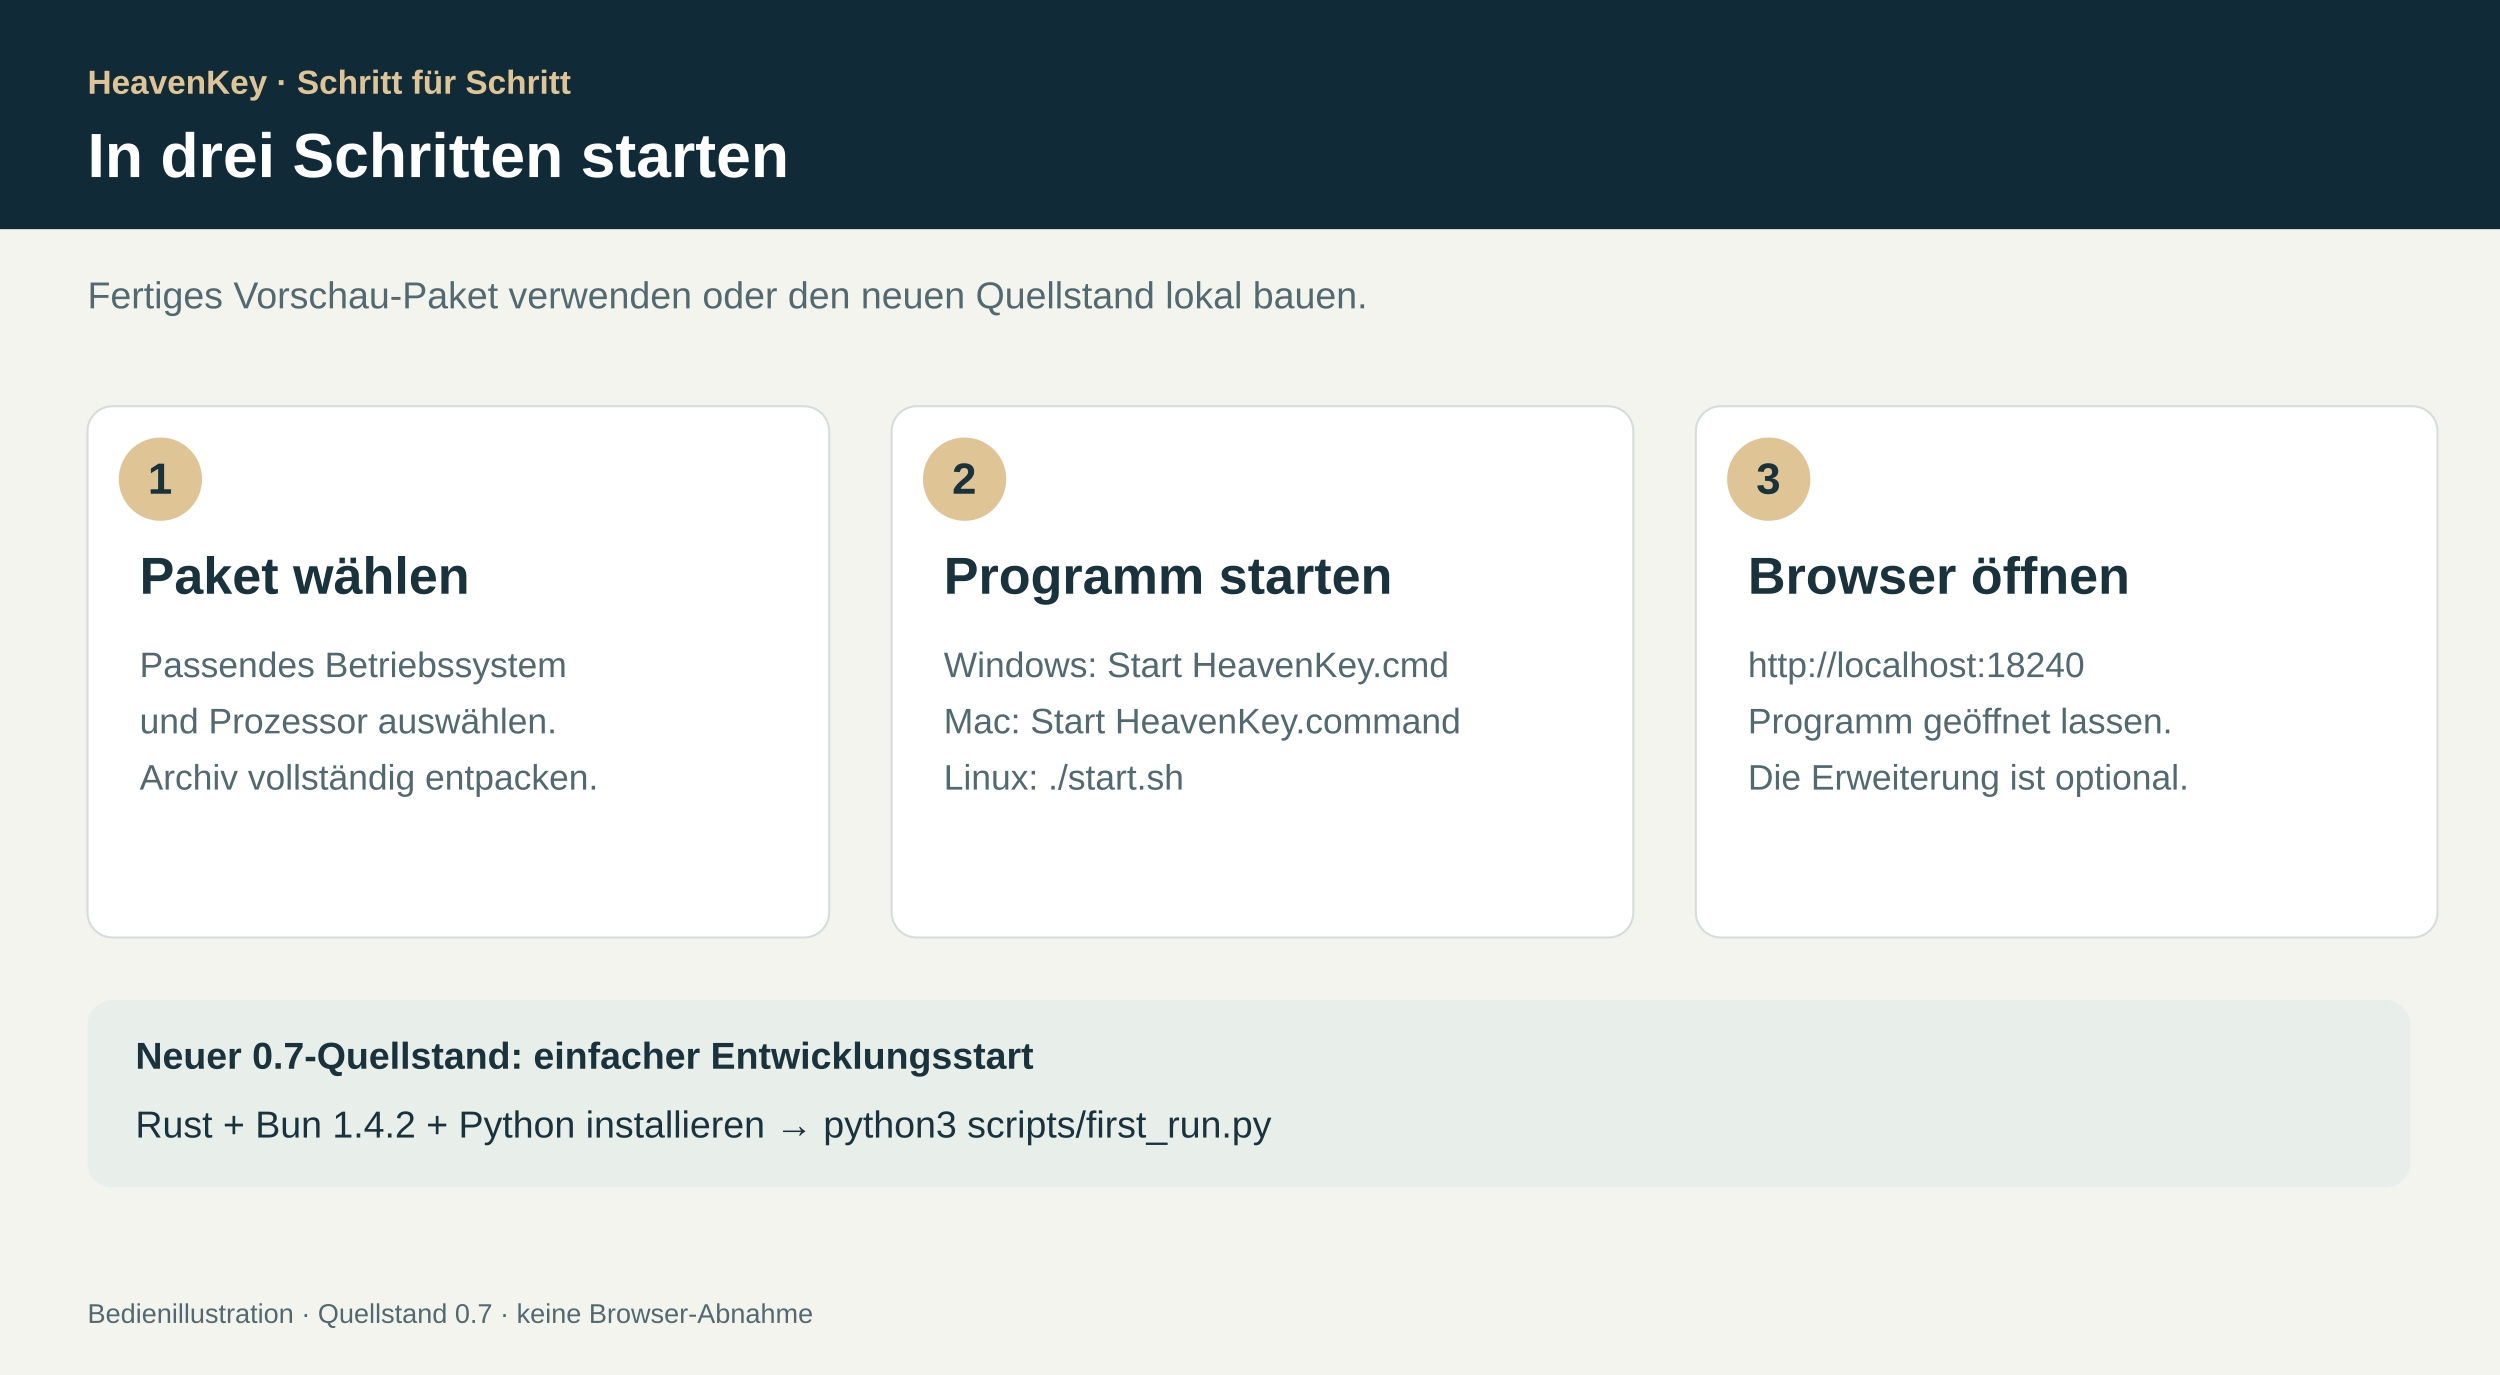
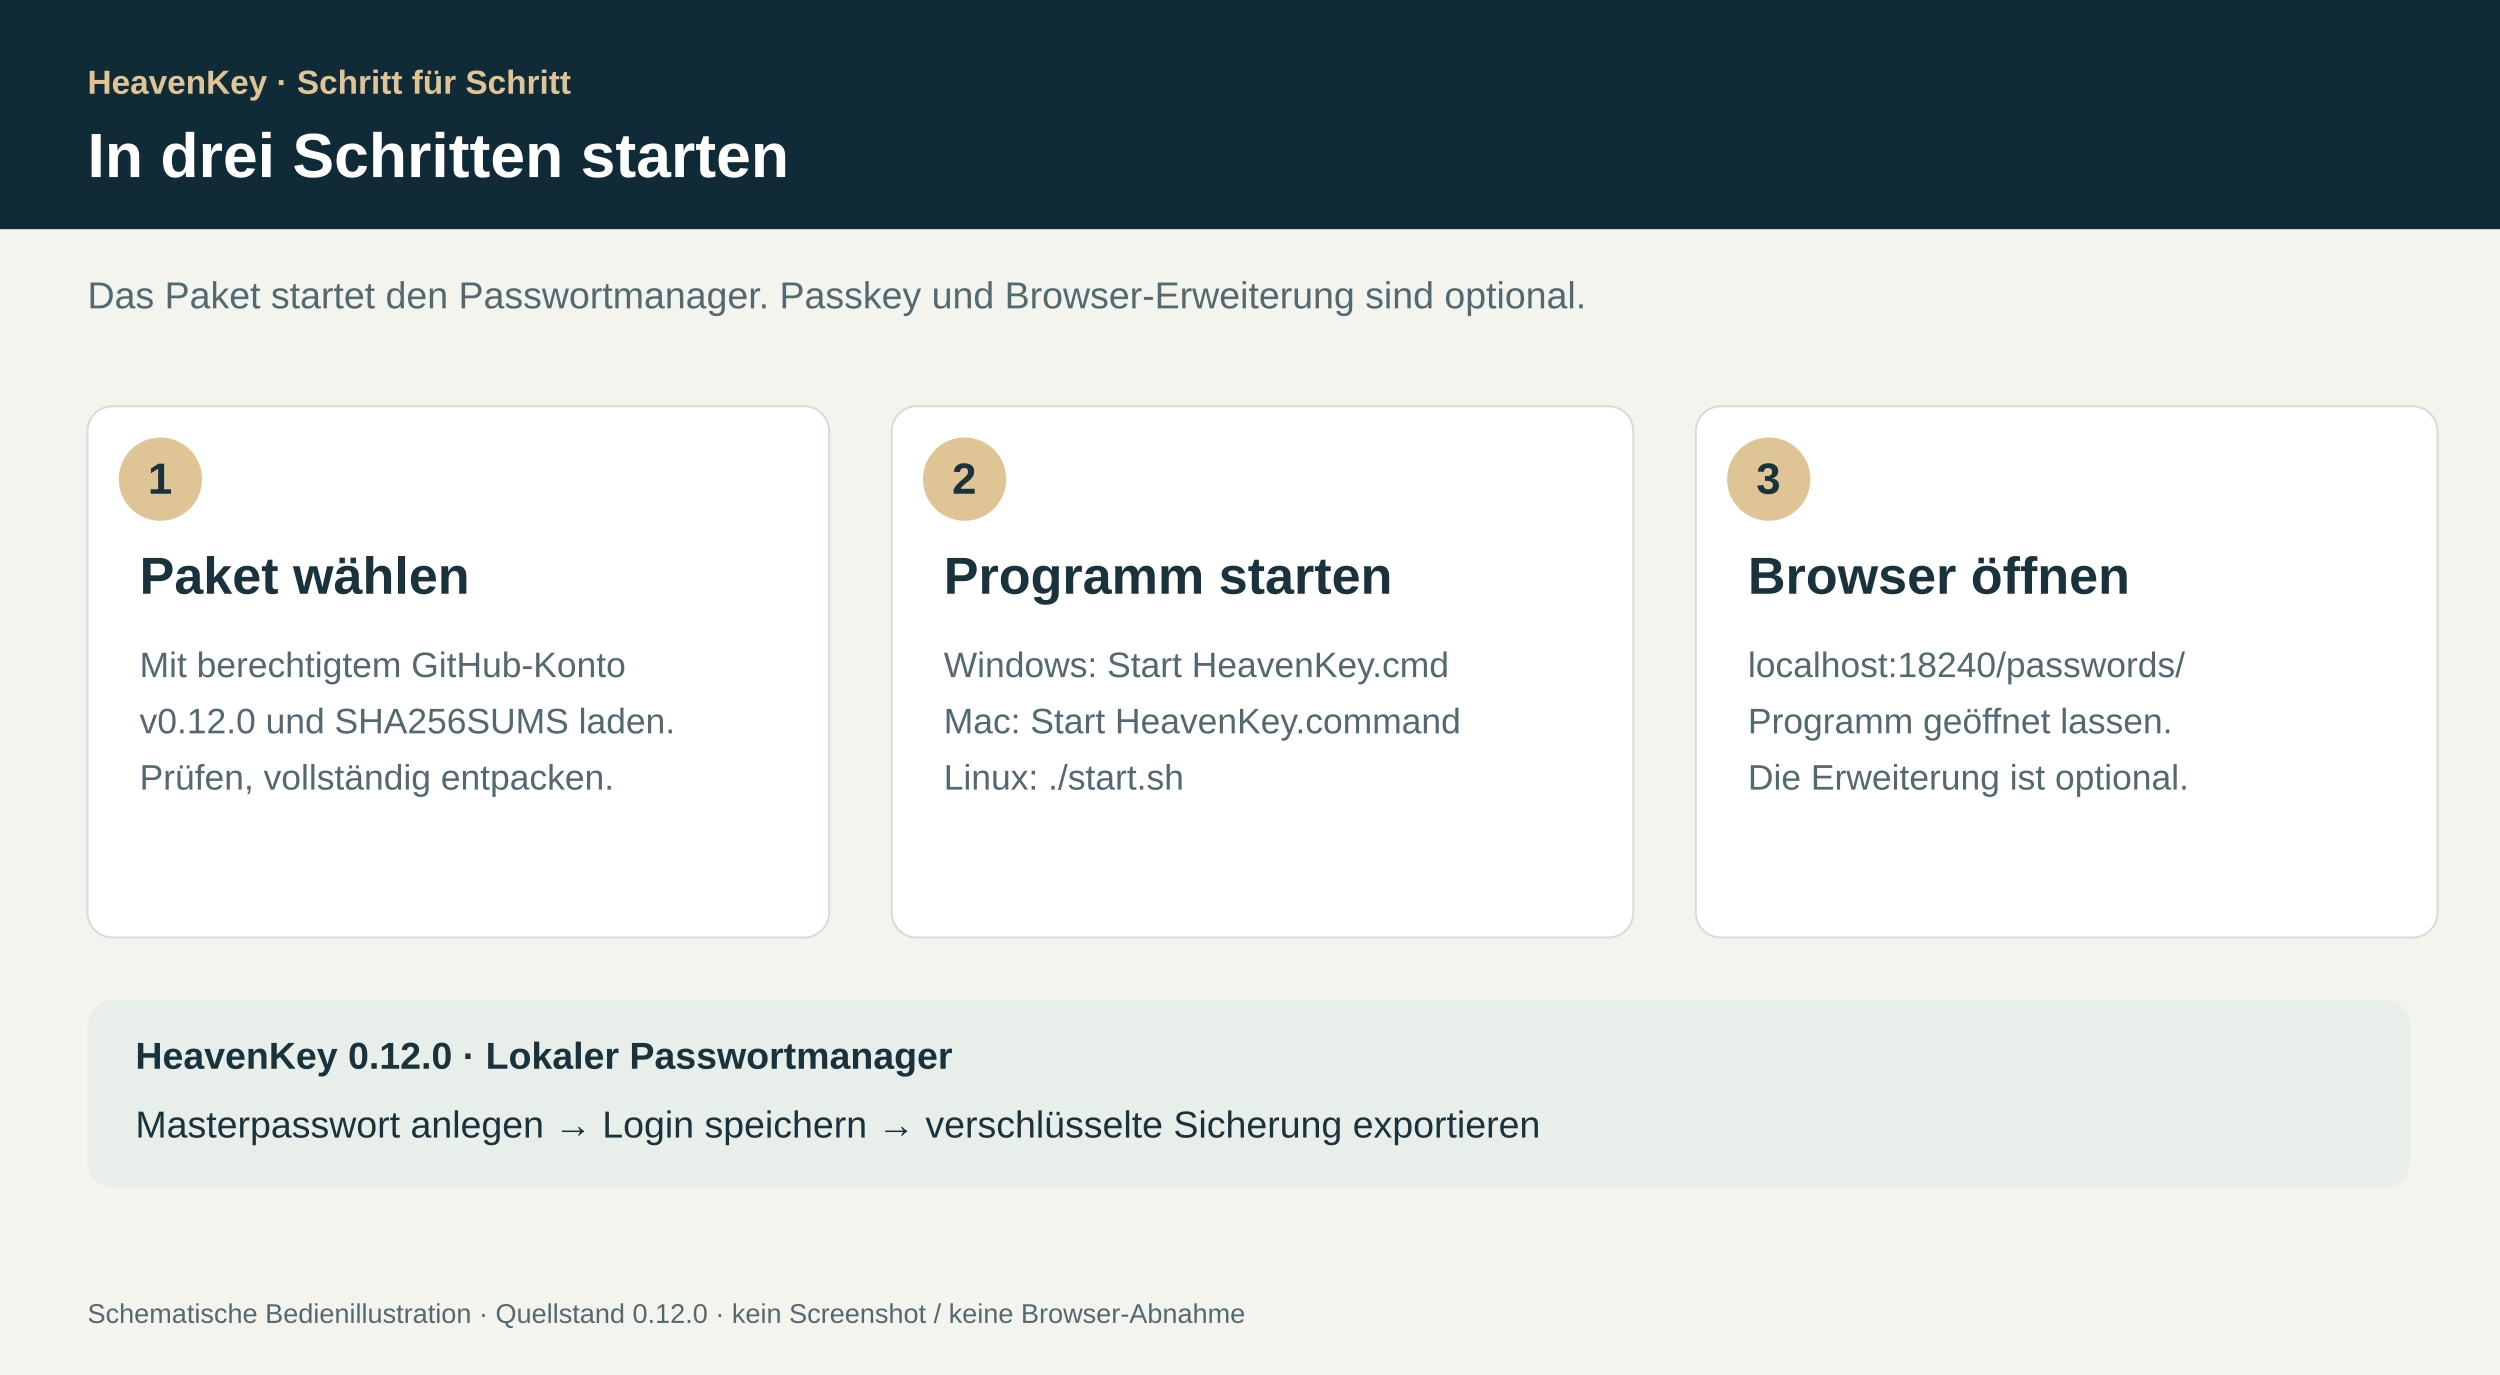
<svg xmlns="http://www.w3.org/2000/svg" width="1200" height="660" viewBox="0 0 1200 660" role="img" aria-labelledby="title desc">
  <rect x="0" y="0" width="1200" height="660" rx="0" fill="#f4f4ef" stroke="none" />
  <rect x="0" y="0" width="1200" height="110" rx="0" fill="#102b37" stroke="none" />
  <text x="42" y="45" font-family="Arial,Helvetica,sans-serif" font-size="16" font-weight="600" fill="#dfc596">HeavenKey · Schritt für Schritt</text>
  <text x="42" y="85" font-family="Arial,Helvetica,sans-serif" font-size="30" font-weight="700" fill="#ffffff">In drei Schritten starten</text>
-   <text x="42" y="148" font-family="Arial,Helvetica,sans-serif" font-size="18" font-weight="400" fill="#52696f">Fertiges Vorschau-Paket verwenden oder den neuen Quellstand lokal bauen.</text>
+   <text x="42" y="148" font-family="Arial,Helvetica,sans-serif" font-size="18" font-weight="400" fill="#52696f">Das Paket startet den Passwortmanager. Passkey und Browser-Erweiterung sind optional.</text>
  <rect x="42" y="195" width="356" height="255" rx="12" fill="white" stroke="#d5ddda" />
  <circle cx="77" cy="230" r="20" fill="#dfc596" />
  <text x="71" y="237" font-family="Arial,Helvetica,sans-serif" font-size="21" font-weight="700" fill="#19323c">1</text>
  <text x="67" y="285" font-family="Arial,Helvetica,sans-serif" font-size="25" font-weight="700" fill="#19323c">Paket wählen</text>
-   <text x="67" y="325" font-family="Arial,Helvetica,sans-serif" font-size="17" font-weight="400" fill="#52696f">Passendes Betriebssystem</text>
-   <text x="67" y="352" font-family="Arial,Helvetica,sans-serif" font-size="17" font-weight="400" fill="#52696f">und Prozessor auswählen.</text>
-   <text x="67" y="379" font-family="Arial,Helvetica,sans-serif" font-size="17" font-weight="400" fill="#52696f">Archiv vollständig entpacken.</text>
+   <text x="67" y="325" font-family="Arial,Helvetica,sans-serif" font-size="17" font-weight="400" fill="#52696f">Mit berechtigtem GitHub-Konto</text>
+   <text x="67" y="352" font-family="Arial,Helvetica,sans-serif" font-size="17" font-weight="400" fill="#52696f">v0.12.0 und SHA256SUMS laden.</text>
+   <text x="67" y="379" font-family="Arial,Helvetica,sans-serif" font-size="17" font-weight="400" fill="#52696f">Prüfen, vollständig entpacken.</text>
  <rect x="428" y="195" width="356" height="255" rx="12" fill="white" stroke="#d5ddda" />
  <circle cx="463" cy="230" r="20" fill="#dfc596" />
  <text x="457" y="237" font-family="Arial,Helvetica,sans-serif" font-size="21" font-weight="700" fill="#19323c">2</text>
  <text x="453" y="285" font-family="Arial,Helvetica,sans-serif" font-size="25" font-weight="700" fill="#19323c">Programm starten</text>
  <text x="453" y="325" font-family="Arial,Helvetica,sans-serif" font-size="17" font-weight="400" fill="#52696f">Windows: Start HeavenKey.cmd</text>
  <text x="453" y="352" font-family="Arial,Helvetica,sans-serif" font-size="17" font-weight="400" fill="#52696f">Mac: Start HeavenKey.command</text>
  <text x="453" y="379" font-family="Arial,Helvetica,sans-serif" font-size="17" font-weight="400" fill="#52696f">Linux: ./start.sh</text>
  <rect x="814" y="195" width="356" height="255" rx="12" fill="white" stroke="#d5ddda" />
  <circle cx="849" cy="230" r="20" fill="#dfc596" />
  <text x="843" y="237" font-family="Arial,Helvetica,sans-serif" font-size="21" font-weight="700" fill="#19323c">3</text>
  <text x="839" y="285" font-family="Arial,Helvetica,sans-serif" font-size="25" font-weight="700" fill="#19323c">Browser öffnen</text>
-   <text x="839" y="325" font-family="Arial,Helvetica,sans-serif" font-size="17" font-weight="400" fill="#52696f">http://localhost:18240</text>
+   <text x="839" y="325" font-family="Arial,Helvetica,sans-serif" font-size="17" font-weight="400" fill="#52696f">localhost:18240/passwords/</text>
  <text x="839" y="352" font-family="Arial,Helvetica,sans-serif" font-size="17" font-weight="400" fill="#52696f">Programm geöffnet lassen.</text>
  <text x="839" y="379" font-family="Arial,Helvetica,sans-serif" font-size="17" font-weight="400" fill="#52696f">Die Erweiterung ist optional.</text>
  <rect x="42" y="480" width="1115" height="90" rx="12" fill="#e8eeea" stroke="none" />
-   <text x="65" y="513" font-family="Arial,Helvetica,sans-serif" font-size="18" font-weight="700" fill="#19323c">Neuer 0.7-Quellstand: einfacher Entwicklungsstart</text>
-   <text x="65" y="546" font-family="Arial,Helvetica,sans-serif" font-size="18" font-weight="400" fill="#19323c">Rust + Bun 1.4.2 + Python installieren → python3 scripts/first_run.py</text>
-   <text x="42" y="635" font-family="Arial,Helvetica,sans-serif" font-size="13" font-weight="400" fill="#52696f">Bedienillustration · Quellstand 0.7 · keine Browser-Abnahme</text>
+   <text x="65" y="513" font-family="Arial,Helvetica,sans-serif" font-size="18" font-weight="700" fill="#19323c">HeavenKey 0.12.0 · Lokaler Passwortmanager</text>
+   <text x="65" y="546" font-family="Arial,Helvetica,sans-serif" font-size="18" font-weight="400" fill="#19323c">Masterpasswort anlegen → Login speichern → verschlüsselte Sicherung exportieren</text>
+   <text x="42" y="635" font-family="Arial,Helvetica,sans-serif" font-size="13" font-weight="400" fill="#52696f">Schematische Bedienillustration · Quellstand 0.12.0 · kein Screenshot / keine Browser-Abnahme</text>
</svg>
